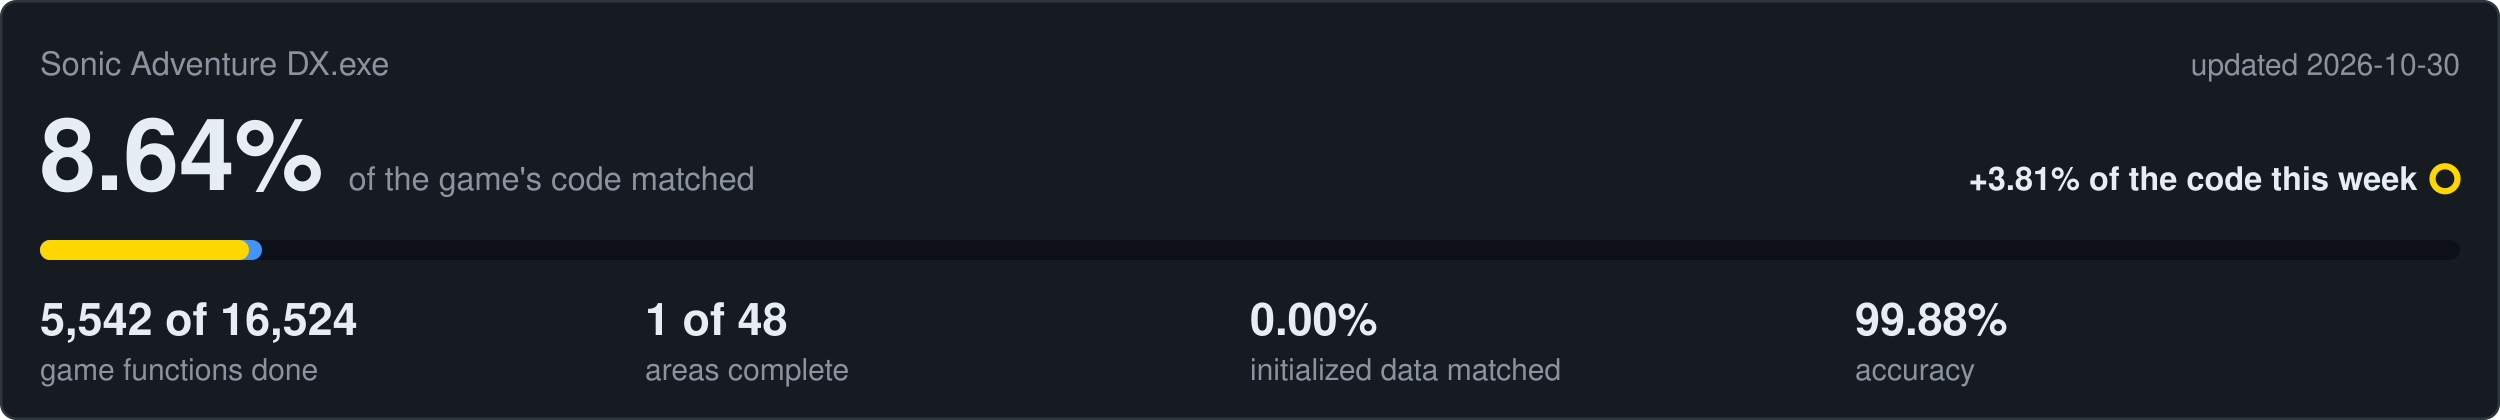
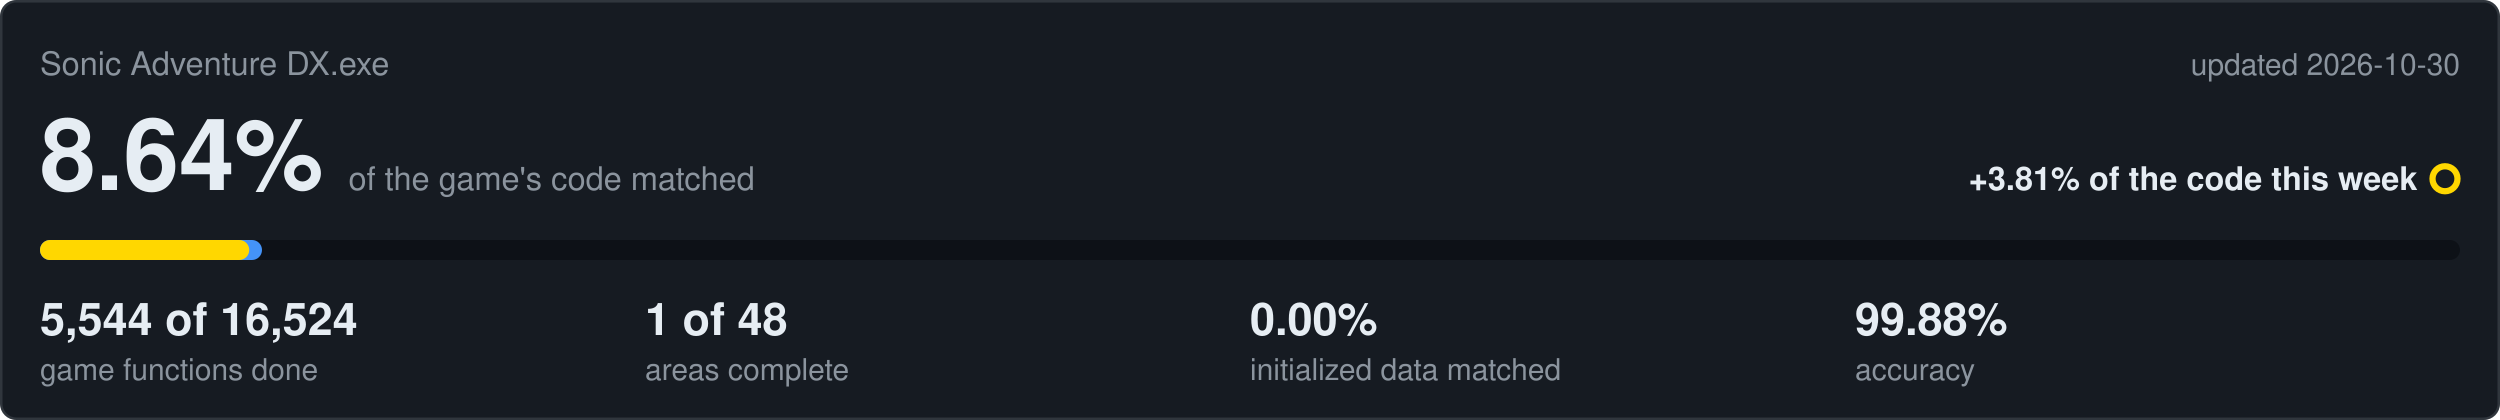
<svg xmlns="http://www.w3.org/2000/svg" viewBox="0 0 1000 168" width="1000" height="168">
  <rect x="0.5" y="0.5" width="999" height="167" rx="6" fill="#161b22" stroke="#30363d" />
  <text x="16" y="30" font-family="Segoe UI,Helvetica,Arial,sans-serif" font-size="13" fill="#8b949e">Sonic Adventure DX.exe</text>
  <text x="984" y="30" text-anchor="end" font-family="Segoe UI,Helvetica,Arial,sans-serif" font-size="12" fill="#8b949e">updated 2026-10-30</text>
  <text x="16" y="76" font-family="Segoe UI,Helvetica,Arial,sans-serif" font-size="40" font-weight="600" fill="#e6edf3">8.64%<tspan dx="10" font-size="13" font-weight="400" fill="#8b949e">of the game's code matched</tspan>
  </text>
  <text x="967" y="76" text-anchor="end" font-family="Segoe UI,Helvetica,Arial,sans-serif" font-size="13" font-weight="600" fill="#e6edf3">+3.81% of the code this week</text>
  <circle cx="978" cy="71.5" r="5" fill="none" stroke="#ffd700" stroke-width="2.5" />
  <rect x="16" y="96" width="968" height="8" rx="4" fill="#0d1117" />
  <rect x="16" y="96" width="88.8" height="8" rx="4" fill="#4493f8" />
-   <rect x="16" y="96" width="83.6" height="8" rx="4" fill="#ffd700" />
-   <text x="16" y="134" font-family="Segoe UI,Helvetica,Arial,sans-serif" font-size="18" font-weight="600" fill="#e6edf3">5,542 of 16,524</text>
+   <rect x="16" y="96" width="83.7" height="8" rx="4" fill="#ffd700" />
+   <text x="16" y="134" font-family="Segoe UI,Helvetica,Arial,sans-serif" font-size="18" font-weight="600" fill="#e6edf3">5,544 of 16,524</text>
  <text x="16" y="152" font-family="Segoe UI,Helvetica,Arial,sans-serif" font-size="12" fill="#8b949e">game functions done</text>
  <text x="258" y="134" font-family="Segoe UI,Helvetica,Arial,sans-serif" font-size="18" font-weight="600" fill="#e6edf3">1 of 48</text>
  <text x="258" y="152" font-family="Segoe UI,Helvetica,Arial,sans-serif" font-size="12" fill="#8b949e">areas complete</text>
  <text x="500" y="134" font-family="Segoe UI,Helvetica,Arial,sans-serif" font-size="18" font-weight="600" fill="#e6edf3">0.00%</text>
  <text x="500" y="152" font-family="Segoe UI,Helvetica,Arial,sans-serif" font-size="12" fill="#8b949e">initialized data matched</text>
  <text x="742" y="134" font-family="Segoe UI,Helvetica,Arial,sans-serif" font-size="18" font-weight="600" fill="#e6edf3">99.88%</text>
  <text x="742" y="152" font-family="Segoe UI,Helvetica,Arial,sans-serif" font-size="12" fill="#8b949e">accuracy</text>
</svg>
